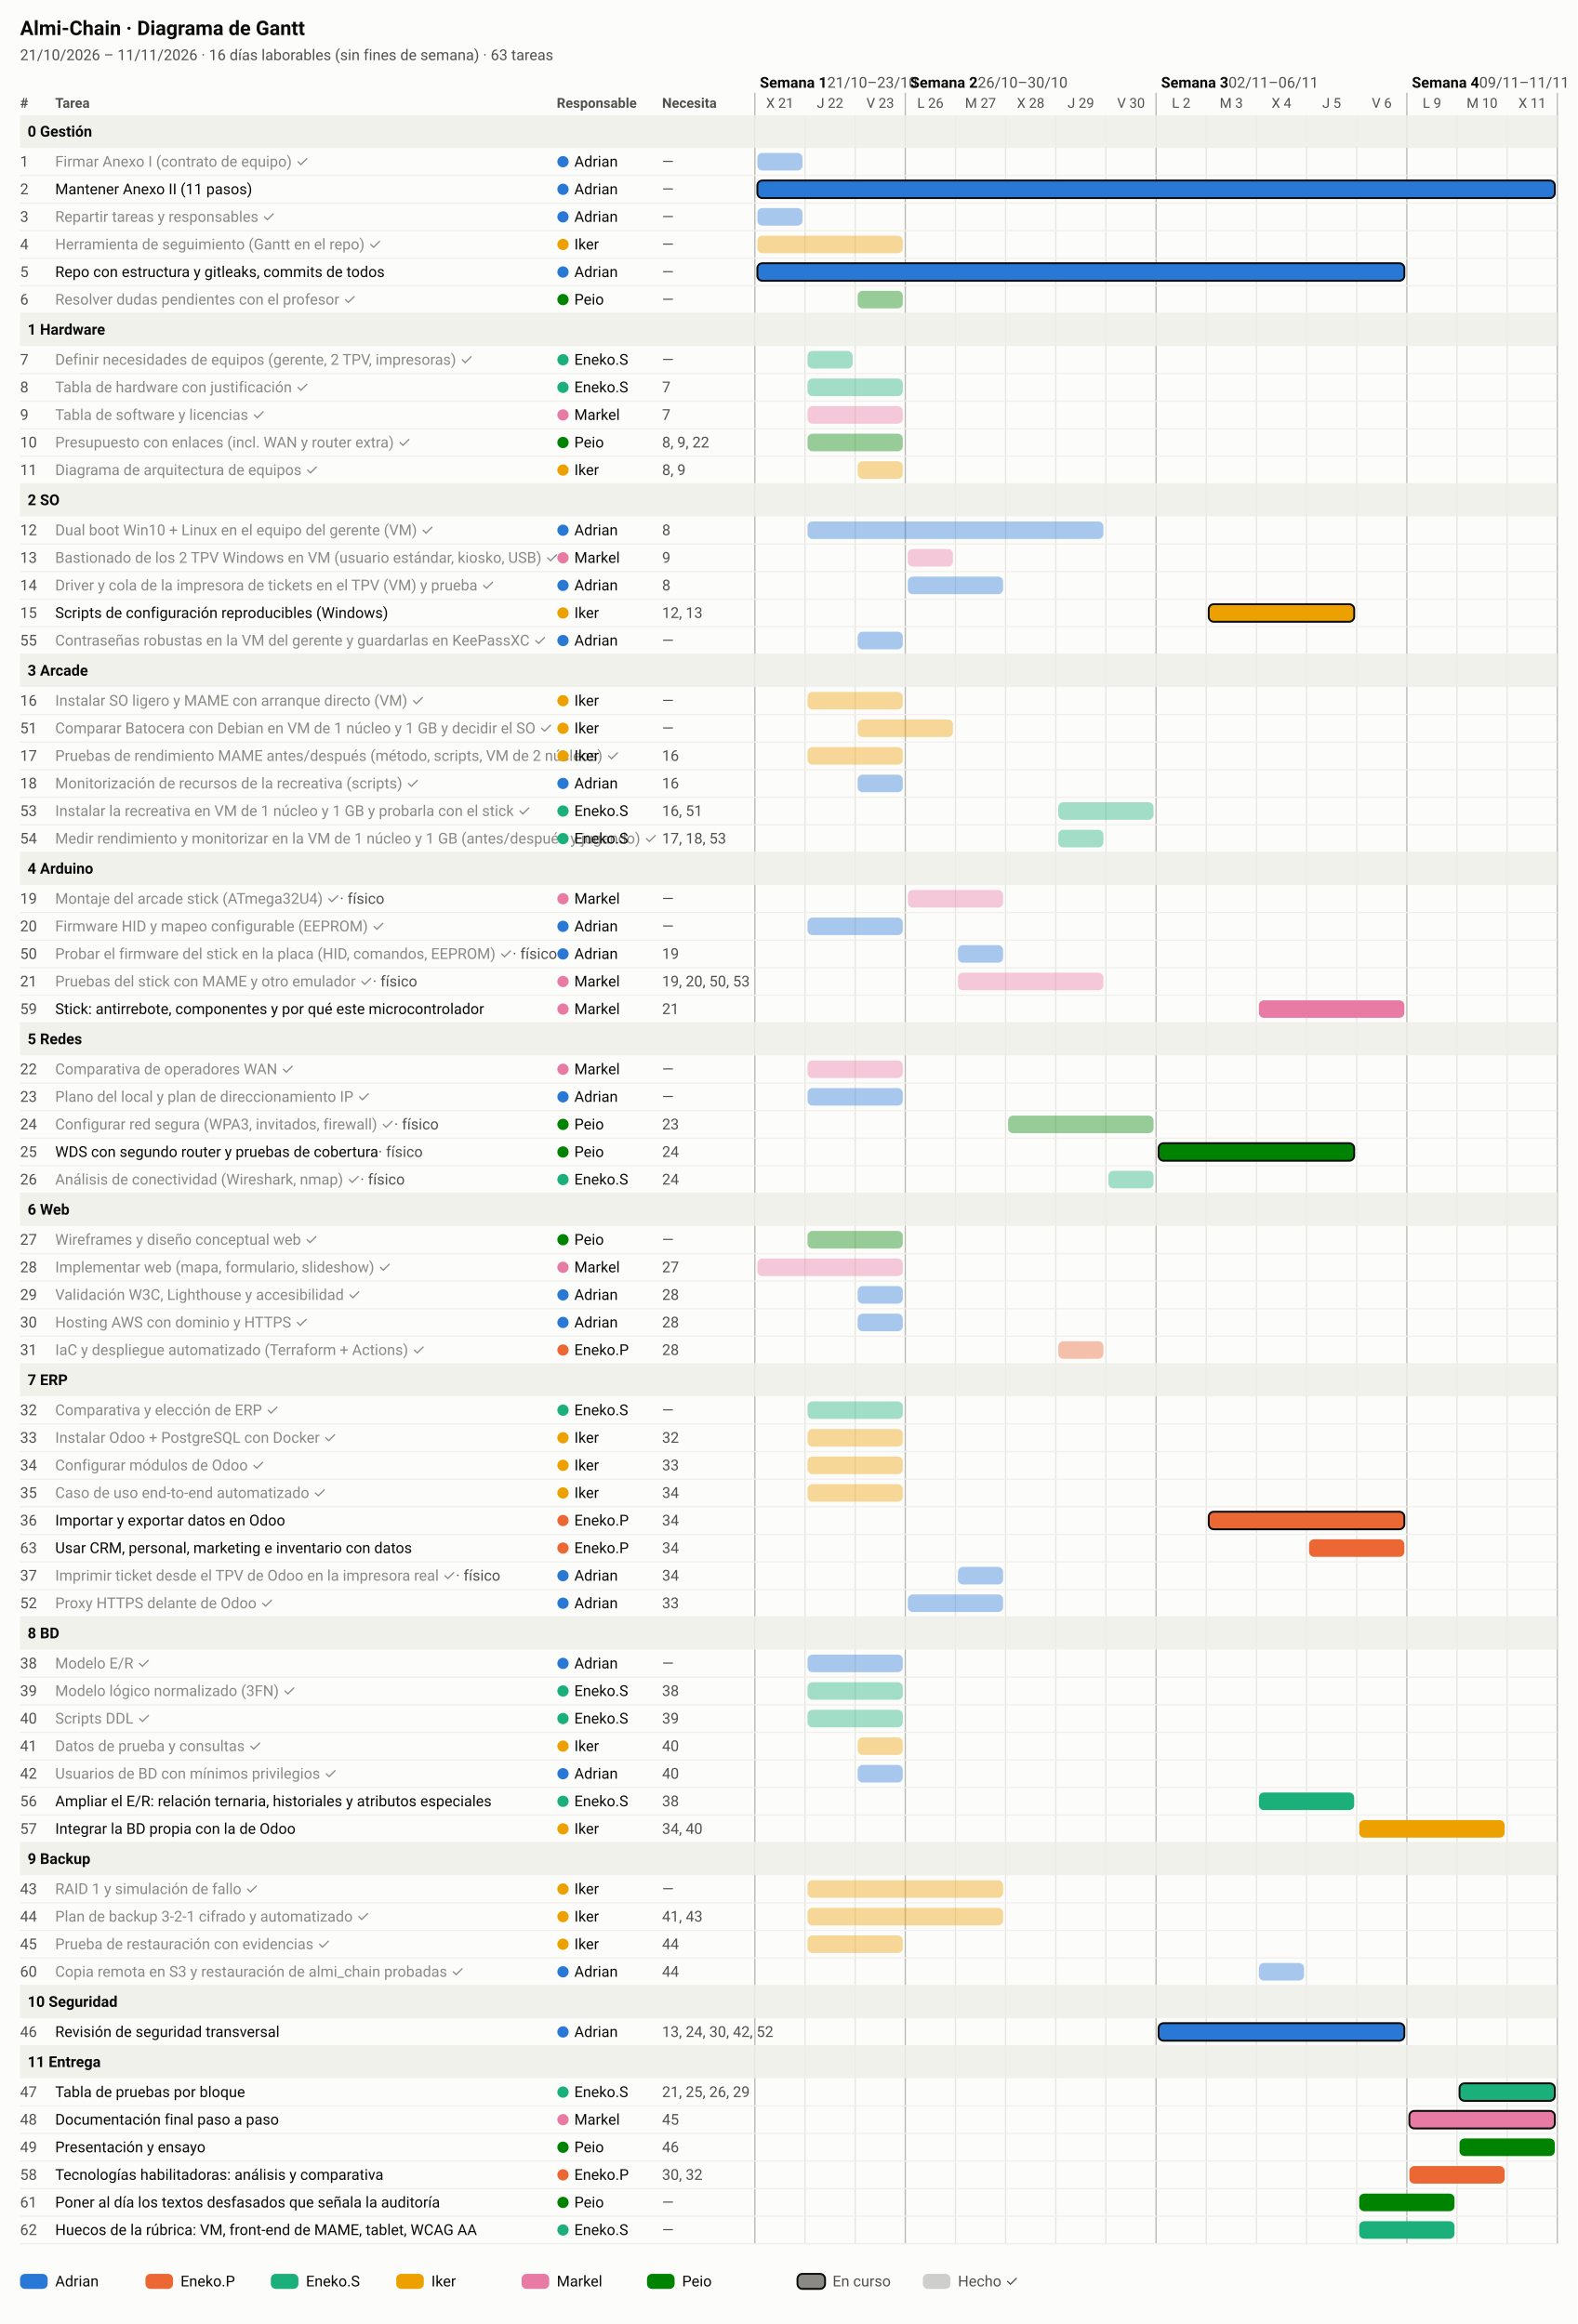
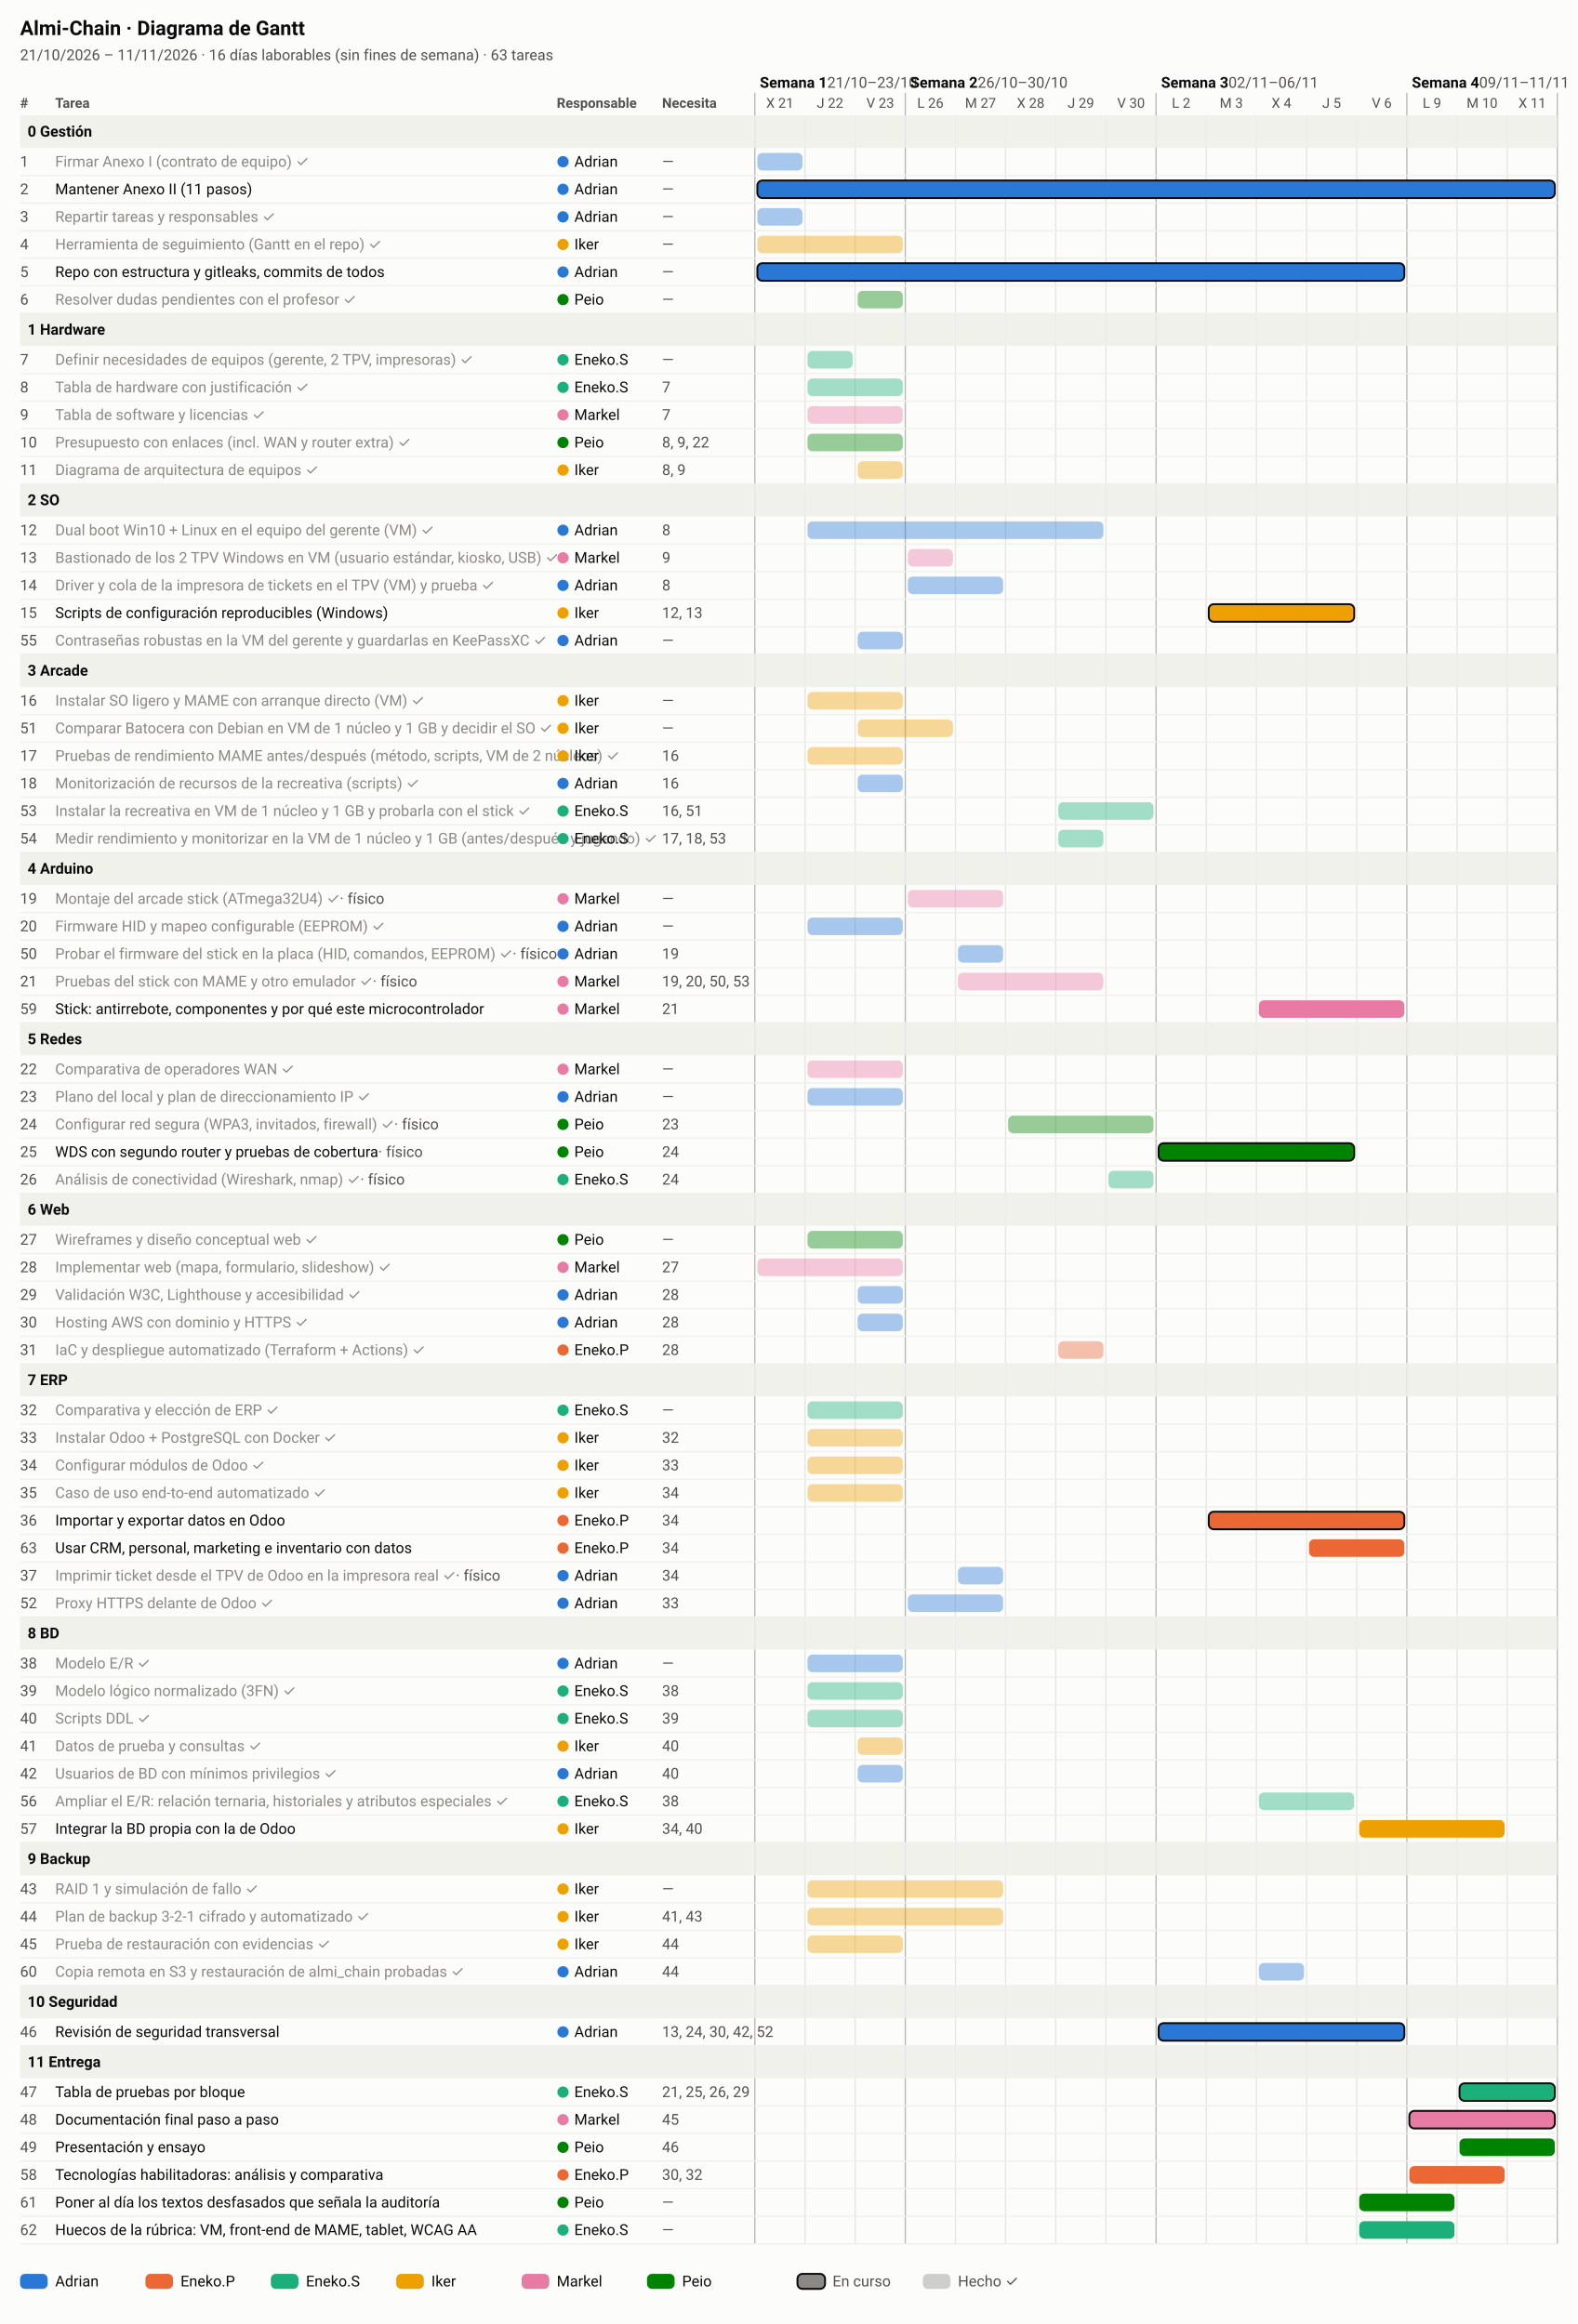
<svg xmlns="http://www.w3.org/2000/svg" width="1258" height="1854" viewBox="0 0 1258 1854" font-family="system-ui, -apple-system, Segoe UI, Roboto, sans-serif" font-size="12">
  <style>.t{fill:#0b0b0b}.s{fill:#52514e}.m{fill:#8a8984}.b{font-weight:600}</style>
  <rect width="1258" height="1854" fill="#fcfcfb" />
  <text x="16" y="28" class="t b" font-size="16">Almi-Chain · Diagrama de Gantt</text>
  <text x="16" y="48" class="s">21/10/2026 – 11/11/2026 · 16 días laborables (sin fines de semana) · 63 tareas</text>
  <text x="606" y="70" class="t b">Semana 1<tspan class="s" font-weight="400"> 21/10–23/10</tspan>
  </text>
  <text x="726" y="70" class="t b">Semana 2<tspan class="s" font-weight="400"> 26/10–30/10</tspan>
  </text>
  <text x="926" y="70" class="t b">Semana 3<tspan class="s" font-weight="400"> 02/11–06/11</tspan>
  </text>
  <text x="1126" y="70" class="t b">Semana 4<tspan class="s" font-weight="400"> 09/11–11/11</tspan>
  </text>
  <text x="622.0" y="86" text-anchor="middle" class="s" font-size="11">X 21</text>
  <text x="662.0" y="86" text-anchor="middle" class="s" font-size="11">J 22</text>
  <text x="702.0" y="86" text-anchor="middle" class="s" font-size="11">V 23</text>
  <text x="742.0" y="86" text-anchor="middle" class="s" font-size="11">L 26</text>
  <text x="782.0" y="86" text-anchor="middle" class="s" font-size="11">M 27</text>
  <text x="822.0" y="86" text-anchor="middle" class="s" font-size="11">X 28</text>
  <text x="862.0" y="86" text-anchor="middle" class="s" font-size="11">J 29</text>
  <text x="902.0" y="86" text-anchor="middle" class="s" font-size="11">V 30</text>
  <text x="942.0" y="86" text-anchor="middle" class="s" font-size="11">L 2</text>
  <text x="982.0" y="86" text-anchor="middle" class="s" font-size="11">M 3</text>
  <text x="1022.0" y="86" text-anchor="middle" class="s" font-size="11">X 4</text>
  <text x="1062.0" y="86" text-anchor="middle" class="s" font-size="11">J 5</text>
  <text x="1102.0" y="86" text-anchor="middle" class="s" font-size="11">V 6</text>
  <text x="1142.0" y="86" text-anchor="middle" class="s" font-size="11">L 9</text>
  <text x="1182.0" y="86" text-anchor="middle" class="s" font-size="11">M 10</text>
  <text x="1222.0" y="86" text-anchor="middle" class="s" font-size="11">X 11</text>
  <text x="16" y="86" class="s b" font-size="11">#</text>
  <text x="44" y="86" class="s b" font-size="11">Tarea</text>
  <text x="444" y="86" class="s b" font-size="11">Responsable</text>
  <text x="528" y="86" class="s b" font-size="11">Necesita</text>
  <line x1="602" y1="74" x2="602" y2="1790" stroke="#b8b7b0" stroke-width="1" />
  <line x1="642" y1="92" x2="642" y2="1790" stroke="#e6e5e0" stroke-width="1" />
  <line x1="682" y1="92" x2="682" y2="1790" stroke="#e6e5e0" stroke-width="1" />
  <line x1="722" y1="74" x2="722" y2="1790" stroke="#b8b7b0" stroke-width="1" />
  <line x1="762" y1="92" x2="762" y2="1790" stroke="#e6e5e0" stroke-width="1" />
  <line x1="802" y1="92" x2="802" y2="1790" stroke="#e6e5e0" stroke-width="1" />
  <line x1="842" y1="92" x2="842" y2="1790" stroke="#e6e5e0" stroke-width="1" />
  <line x1="882" y1="92" x2="882" y2="1790" stroke="#e6e5e0" stroke-width="1" />
  <line x1="922" y1="74" x2="922" y2="1790" stroke="#b8b7b0" stroke-width="1" />
  <line x1="962" y1="92" x2="962" y2="1790" stroke="#e6e5e0" stroke-width="1" />
  <line x1="1002" y1="92" x2="1002" y2="1790" stroke="#e6e5e0" stroke-width="1" />
  <line x1="1042" y1="92" x2="1042" y2="1790" stroke="#e6e5e0" stroke-width="1" />
  <line x1="1082" y1="92" x2="1082" y2="1790" stroke="#e6e5e0" stroke-width="1" />
  <line x1="1122" y1="74" x2="1122" y2="1790" stroke="#b8b7b0" stroke-width="1" />
  <line x1="1162" y1="92" x2="1162" y2="1790" stroke="#e6e5e0" stroke-width="1" />
  <line x1="1202" y1="92" x2="1202" y2="1790" stroke="#e6e5e0" stroke-width="1" />
  <line x1="1242" y1="74" x2="1242" y2="1790" stroke="#b8b7b0" stroke-width="1" />
  <rect x="16" y="92" width="1226" height="26" fill="#efeeea" fill-opacity="0.85" />
  <text x="22" y="109" class="t b">0 Gestión</text>
  <line x1="16" y1="140" x2="1242" y2="140" stroke="#f0efeb" />
  <text x="16" y="133.0" class="s">1</text>
  <text x="44" y="133.0" class="m">Firmar Anexo I (contrato de equipo) ✓</text>
  <circle cx="449" cy="129.0" r="4.5" fill="#2a78d6" />
  <text x="458" y="133.0" class="t">Adrian</text>
  <text x="528" y="133.0" class="s">—</text>
  <rect x="604" y="122" width="36" height="14" rx="4" fill="#2a78d6" fill-opacity="0.4" />
  <line x1="16" y1="162" x2="1242" y2="162" stroke="#f0efeb" />
  <text x="16" y="155.0" class="s">2</text>
  <text x="44" y="155.0" class="t">Mantener Anexo II (11 pasos)</text>
  <circle cx="449" cy="151.0" r="4.5" fill="#2a78d6" />
  <text x="458" y="155.0" class="t">Adrian</text>
  <text x="528" y="155.0" class="s">—</text>
  <rect x="604" y="144" width="636" height="14" rx="4" fill="#2a78d6" stroke="#0b0b0b" stroke-width="1.5" />
  <line x1="16" y1="184" x2="1242" y2="184" stroke="#f0efeb" />
  <text x="16" y="177.0" class="s">3</text>
  <text x="44" y="177.0" class="m">Repartir tareas y responsables ✓</text>
  <circle cx="449" cy="173.0" r="4.5" fill="#2a78d6" />
  <text x="458" y="177.0" class="t">Adrian</text>
  <text x="528" y="177.0" class="s">—</text>
  <rect x="604" y="166" width="36" height="14" rx="4" fill="#2a78d6" fill-opacity="0.4" />
  <line x1="16" y1="206" x2="1242" y2="206" stroke="#f0efeb" />
  <text x="16" y="199.0" class="s">4</text>
  <text x="44" y="199.0" class="m">Herramienta de seguimiento (Gantt en el repo) ✓</text>
  <circle cx="449" cy="195.0" r="4.5" fill="#eda100" />
  <text x="458" y="199.0" class="t">Iker</text>
  <text x="528" y="199.0" class="s">—</text>
  <rect x="604" y="188" width="116" height="14" rx="4" fill="#eda100" fill-opacity="0.4" />
  <line x1="16" y1="228" x2="1242" y2="228" stroke="#f0efeb" />
  <text x="16" y="221.0" class="s">5</text>
  <text x="44" y="221.0" class="t">Repo con estructura y gitleaks, commits de todos</text>
  <circle cx="449" cy="217.0" r="4.5" fill="#2a78d6" />
  <text x="458" y="221.0" class="t">Adrian</text>
  <text x="528" y="221.0" class="s">—</text>
  <rect x="604" y="210" width="516" height="14" rx="4" fill="#2a78d6" stroke="#0b0b0b" stroke-width="1.5" />
  <line x1="16" y1="250" x2="1242" y2="250" stroke="#f0efeb" />
  <text x="16" y="243.0" class="s">6</text>
  <text x="44" y="243.0" class="m">Resolver dudas pendientes con el profesor ✓</text>
  <circle cx="449" cy="239.0" r="4.5" fill="#008300" />
  <text x="458" y="243.0" class="t">Peio</text>
  <text x="528" y="243.0" class="s">—</text>
  <rect x="684" y="232" width="36" height="14" rx="4" fill="#008300" fill-opacity="0.4" />
  <rect x="16" y="250" width="1226" height="26" fill="#efeeea" fill-opacity="0.85" />
  <text x="22" y="267" class="t b">1 Hardware</text>
  <line x1="16" y1="298" x2="1242" y2="298" stroke="#f0efeb" />
  <text x="16" y="291.0" class="s">7</text>
  <text x="44" y="291.0" class="m">Definir necesidades de equipos (gerente, 2 TPV, impresoras) ✓</text>
  <circle cx="449" cy="287.0" r="4.5" fill="#1baf7a" />
  <text x="458" y="291.0" class="t">Eneko.S</text>
  <text x="528" y="291.0" class="s">—</text>
  <rect x="644" y="280" width="36" height="14" rx="4" fill="#1baf7a" fill-opacity="0.4" />
  <line x1="16" y1="320" x2="1242" y2="320" stroke="#f0efeb" />
  <text x="16" y="313.0" class="s">8</text>
  <text x="44" y="313.0" class="m">Tabla de hardware con justificación ✓</text>
  <circle cx="449" cy="309.0" r="4.5" fill="#1baf7a" />
  <text x="458" y="313.0" class="t">Eneko.S</text>
  <text x="528" y="313.0" class="s">7</text>
  <rect x="644" y="302" width="76" height="14" rx="4" fill="#1baf7a" fill-opacity="0.4" />
  <line x1="16" y1="342" x2="1242" y2="342" stroke="#f0efeb" />
  <text x="16" y="335.0" class="s">9</text>
  <text x="44" y="335.0" class="m">Tabla de software y licencias ✓</text>
  <circle cx="449" cy="331.0" r="4.5" fill="#e87ba4" />
  <text x="458" y="335.0" class="t">Markel</text>
  <text x="528" y="335.0" class="s">7</text>
  <rect x="644" y="324" width="76" height="14" rx="4" fill="#e87ba4" fill-opacity="0.4" />
  <line x1="16" y1="364" x2="1242" y2="364" stroke="#f0efeb" />
  <text x="16" y="357.0" class="s">10</text>
  <text x="44" y="357.0" class="m">Presupuesto con enlaces (incl. WAN y router extra) ✓</text>
  <circle cx="449" cy="353.0" r="4.5" fill="#008300" />
  <text x="458" y="357.0" class="t">Peio</text>
  <text x="528" y="357.0" class="s">8, 9, 22</text>
  <rect x="644" y="346" width="76" height="14" rx="4" fill="#008300" fill-opacity="0.4" />
  <line x1="16" y1="386" x2="1242" y2="386" stroke="#f0efeb" />
  <text x="16" y="379.0" class="s">11</text>
  <text x="44" y="379.0" class="m">Diagrama de arquitectura de equipos ✓</text>
  <circle cx="449" cy="375.0" r="4.5" fill="#eda100" />
  <text x="458" y="379.0" class="t">Iker</text>
  <text x="528" y="379.0" class="s">8, 9</text>
  <rect x="684" y="368" width="36" height="14" rx="4" fill="#eda100" fill-opacity="0.4" />
  <rect x="16" y="386" width="1226" height="26" fill="#efeeea" fill-opacity="0.85" />
  <text x="22" y="403" class="t b">2 SO</text>
  <line x1="16" y1="434" x2="1242" y2="434" stroke="#f0efeb" />
  <text x="16" y="427.0" class="s">12</text>
  <text x="44" y="427.0" class="m">Dual boot Win10 + Linux en el equipo del gerente (VM) ✓</text>
  <circle cx="449" cy="423.0" r="4.5" fill="#2a78d6" />
  <text x="458" y="427.0" class="t">Adrian</text>
  <text x="528" y="427.0" class="s">8</text>
  <rect x="644" y="416" width="236" height="14" rx="4" fill="#2a78d6" fill-opacity="0.4" />
  <line x1="16" y1="456" x2="1242" y2="456" stroke="#f0efeb" />
  <text x="16" y="449.0" class="s">13</text>
  <text x="44" y="449.0" class="m">Bastionado de los 2 TPV Windows en VM (usuario estándar, kiosko, USB) ✓</text>
  <circle cx="449" cy="445.0" r="4.5" fill="#e87ba4" />
  <text x="458" y="449.0" class="t">Markel</text>
  <text x="528" y="449.0" class="s">9</text>
  <rect x="724" y="438" width="36" height="14" rx="4" fill="#e87ba4" fill-opacity="0.4" />
  <line x1="16" y1="478" x2="1242" y2="478" stroke="#f0efeb" />
  <text x="16" y="471.0" class="s">14</text>
  <text x="44" y="471.0" class="m">Driver y cola de la impresora de tickets en el TPV (VM) y prueba ✓</text>
  <circle cx="449" cy="467.0" r="4.5" fill="#2a78d6" />
  <text x="458" y="471.0" class="t">Adrian</text>
  <text x="528" y="471.0" class="s">8</text>
  <rect x="724" y="460" width="76" height="14" rx="4" fill="#2a78d6" fill-opacity="0.4" />
  <line x1="16" y1="500" x2="1242" y2="500" stroke="#f0efeb" />
  <text x="16" y="493.0" class="s">15</text>
  <text x="44" y="493.0" class="t">Scripts de configuración reproducibles (Windows)</text>
  <circle cx="449" cy="489.0" r="4.5" fill="#eda100" />
  <text x="458" y="493.0" class="t">Iker</text>
  <text x="528" y="493.0" class="s">12, 13</text>
  <rect x="964" y="482" width="116" height="14" rx="4" fill="#eda100" stroke="#0b0b0b" stroke-width="1.5" />
  <line x1="16" y1="522" x2="1242" y2="522" stroke="#f0efeb" />
  <text x="16" y="515.0" class="s">55</text>
  <text x="44" y="515.0" class="m">Contraseñas robustas en la VM del gerente y guardarlas en KeePassXC ✓</text>
  <circle cx="449" cy="511.0" r="4.5" fill="#2a78d6" />
  <text x="458" y="515.0" class="t">Adrian</text>
  <text x="528" y="515.0" class="s">—</text>
  <rect x="684" y="504" width="36" height="14" rx="4" fill="#2a78d6" fill-opacity="0.4" />
  <rect x="16" y="522" width="1226" height="26" fill="#efeeea" fill-opacity="0.85" />
  <text x="22" y="539" class="t b">3 Arcade</text>
  <line x1="16" y1="570" x2="1242" y2="570" stroke="#f0efeb" />
  <text x="16" y="563.0" class="s">16</text>
  <text x="44" y="563.0" class="m">Instalar SO ligero y MAME con arranque directo (VM) ✓</text>
  <circle cx="449" cy="559.0" r="4.5" fill="#eda100" />
  <text x="458" y="563.0" class="t">Iker</text>
  <text x="528" y="563.0" class="s">—</text>
  <rect x="644" y="552" width="76" height="14" rx="4" fill="#eda100" fill-opacity="0.4" />
  <line x1="16" y1="592" x2="1242" y2="592" stroke="#f0efeb" />
  <text x="16" y="585.0" class="s">51</text>
  <text x="44" y="585.0" class="m">Comparar Batocera con Debian en VM de 1 núcleo y 1 GB y decidir el SO ✓</text>
  <circle cx="449" cy="581.0" r="4.5" fill="#eda100" />
  <text x="458" y="585.0" class="t">Iker</text>
  <text x="528" y="585.0" class="s">—</text>
  <rect x="684" y="574" width="76" height="14" rx="4" fill="#eda100" fill-opacity="0.4" />
  <line x1="16" y1="614" x2="1242" y2="614" stroke="#f0efeb" />
  <text x="16" y="607.0" class="s">17</text>
  <text x="44" y="607.0" class="m">Pruebas de rendimiento MAME antes/después (método, scripts, VM de 2 núcleos) ✓</text>
  <circle cx="449" cy="603.0" r="4.5" fill="#eda100" />
  <text x="458" y="607.0" class="t">Iker</text>
  <text x="528" y="607.0" class="s">16</text>
  <rect x="644" y="596" width="76" height="14" rx="4" fill="#eda100" fill-opacity="0.4" />
  <line x1="16" y1="636" x2="1242" y2="636" stroke="#f0efeb" />
  <text x="16" y="629.0" class="s">18</text>
  <text x="44" y="629.0" class="m">Monitorización de recursos de la recreativa (scripts) ✓</text>
  <circle cx="449" cy="625.0" r="4.5" fill="#2a78d6" />
  <text x="458" y="629.0" class="t">Adrian</text>
  <text x="528" y="629.0" class="s">16</text>
  <rect x="684" y="618" width="36" height="14" rx="4" fill="#2a78d6" fill-opacity="0.4" />
  <line x1="16" y1="658" x2="1242" y2="658" stroke="#f0efeb" />
  <text x="16" y="651.0" class="s">53</text>
  <text x="44" y="651.0" class="m">Instalar la recreativa en VM de 1 núcleo y 1 GB y probarla con el stick ✓</text>
  <circle cx="449" cy="647.0" r="4.5" fill="#1baf7a" />
  <text x="458" y="651.0" class="t">Eneko.S</text>
  <text x="528" y="651.0" class="s">16, 51</text>
  <rect x="844" y="640" width="76" height="14" rx="4" fill="#1baf7a" fill-opacity="0.4" />
  <line x1="16" y1="680" x2="1242" y2="680" stroke="#f0efeb" />
  <text x="16" y="673.0" class="s">54</text>
  <text x="44" y="673.0" class="m">Medir rendimiento y monitorizar en la VM de 1 núcleo y 1 GB (antes/después y jugando) ✓</text>
  <circle cx="449" cy="669.0" r="4.5" fill="#1baf7a" />
  <text x="458" y="673.0" class="t">Eneko.S</text>
  <text x="528" y="673.0" class="s">17, 18, 53</text>
  <rect x="844" y="662" width="36" height="14" rx="4" fill="#1baf7a" fill-opacity="0.4" />
  <rect x="16" y="680" width="1226" height="26" fill="#efeeea" fill-opacity="0.85" />
  <text x="22" y="697" class="t b">4 Arduino</text>
  <line x1="16" y1="728" x2="1242" y2="728" stroke="#f0efeb" />
  <text x="16" y="721.0" class="s">19</text>
  <text x="44" y="721.0" class="m">Montaje del arcade stick (ATmega32U4) ✓<tspan class="s"> · físico</tspan>
  </text>
  <circle cx="449" cy="717.0" r="4.5" fill="#e87ba4" />
  <text x="458" y="721.0" class="t">Markel</text>
  <text x="528" y="721.0" class="s">—</text>
  <rect x="724" y="710" width="76" height="14" rx="4" fill="#e87ba4" fill-opacity="0.4" />
  <line x1="16" y1="750" x2="1242" y2="750" stroke="#f0efeb" />
  <text x="16" y="743.0" class="s">20</text>
  <text x="44" y="743.0" class="m">Firmware HID y mapeo configurable (EEPROM) ✓</text>
  <circle cx="449" cy="739.0" r="4.5" fill="#2a78d6" />
  <text x="458" y="743.0" class="t">Adrian</text>
  <text x="528" y="743.0" class="s">—</text>
  <rect x="644" y="732" width="76" height="14" rx="4" fill="#2a78d6" fill-opacity="0.4" />
  <line x1="16" y1="772" x2="1242" y2="772" stroke="#f0efeb" />
  <text x="16" y="765.0" class="s">50</text>
  <text x="44" y="765.0" class="m">Probar el firmware del stick en la placa (HID, comandos, EEPROM) ✓<tspan class="s"> · físico</tspan>
  </text>
  <circle cx="449" cy="761.0" r="4.5" fill="#2a78d6" />
  <text x="458" y="765.0" class="t">Adrian</text>
  <text x="528" y="765.0" class="s">19</text>
  <rect x="764" y="754" width="36" height="14" rx="4" fill="#2a78d6" fill-opacity="0.4" />
  <line x1="16" y1="794" x2="1242" y2="794" stroke="#f0efeb" />
  <text x="16" y="787.0" class="s">21</text>
  <text x="44" y="787.0" class="m">Pruebas del stick con MAME y otro emulador ✓<tspan class="s"> · físico</tspan>
  </text>
  <circle cx="449" cy="783.0" r="4.5" fill="#e87ba4" />
  <text x="458" y="787.0" class="t">Markel</text>
  <text x="528" y="787.0" class="s">19, 20, 50, 53</text>
  <rect x="764" y="776" width="116" height="14" rx="4" fill="#e87ba4" fill-opacity="0.4" />
  <line x1="16" y1="816" x2="1242" y2="816" stroke="#f0efeb" />
  <text x="16" y="809.0" class="s">59</text>
  <text x="44" y="809.0" class="t">Stick: antirrebote, componentes y por qué este microcontrolador</text>
  <circle cx="449" cy="805.0" r="4.5" fill="#e87ba4" />
  <text x="458" y="809.0" class="t">Markel</text>
  <text x="528" y="809.0" class="s">21</text>
  <rect x="1004" y="798" width="116" height="14" rx="4" fill="#e87ba4" />
  <rect x="16" y="816" width="1226" height="26" fill="#efeeea" fill-opacity="0.85" />
  <text x="22" y="833" class="t b">5 Redes</text>
  <line x1="16" y1="864" x2="1242" y2="864" stroke="#f0efeb" />
  <text x="16" y="857.0" class="s">22</text>
  <text x="44" y="857.0" class="m">Comparativa de operadores WAN ✓</text>
  <circle cx="449" cy="853.0" r="4.5" fill="#e87ba4" />
  <text x="458" y="857.0" class="t">Markel</text>
  <text x="528" y="857.0" class="s">—</text>
  <rect x="644" y="846" width="76" height="14" rx="4" fill="#e87ba4" fill-opacity="0.4" />
  <line x1="16" y1="886" x2="1242" y2="886" stroke="#f0efeb" />
  <text x="16" y="879.0" class="s">23</text>
  <text x="44" y="879.0" class="m">Plano del local y plan de direccionamiento IP ✓</text>
  <circle cx="449" cy="875.0" r="4.5" fill="#2a78d6" />
  <text x="458" y="879.0" class="t">Adrian</text>
  <text x="528" y="879.0" class="s">—</text>
  <rect x="644" y="868" width="76" height="14" rx="4" fill="#2a78d6" fill-opacity="0.4" />
  <line x1="16" y1="908" x2="1242" y2="908" stroke="#f0efeb" />
  <text x="16" y="901.0" class="s">24</text>
  <text x="44" y="901.0" class="m">Configurar red segura (WPA3, invitados, firewall) ✓<tspan class="s"> · físico</tspan>
  </text>
  <circle cx="449" cy="897.0" r="4.5" fill="#008300" />
  <text x="458" y="901.0" class="t">Peio</text>
  <text x="528" y="901.0" class="s">23</text>
  <rect x="804" y="890" width="116" height="14" rx="4" fill="#008300" fill-opacity="0.4" />
  <line x1="16" y1="930" x2="1242" y2="930" stroke="#f0efeb" />
  <text x="16" y="923.0" class="s">25</text>
  <text x="44" y="923.0" class="t">WDS con segundo router y pruebas de cobertura<tspan class="s"> · físico</tspan>
  </text>
  <circle cx="449" cy="919.0" r="4.5" fill="#008300" />
  <text x="458" y="923.0" class="t">Peio</text>
  <text x="528" y="923.0" class="s">24</text>
  <rect x="924" y="912" width="156" height="14" rx="4" fill="#008300" stroke="#0b0b0b" stroke-width="1.5" />
  <line x1="16" y1="952" x2="1242" y2="952" stroke="#f0efeb" />
  <text x="16" y="945.0" class="s">26</text>
  <text x="44" y="945.0" class="m">Análisis de conectividad (Wireshark, nmap) ✓<tspan class="s"> · físico</tspan>
  </text>
  <circle cx="449" cy="941.0" r="4.5" fill="#1baf7a" />
  <text x="458" y="945.0" class="t">Eneko.S</text>
  <text x="528" y="945.0" class="s">24</text>
  <rect x="884" y="934" width="36" height="14" rx="4" fill="#1baf7a" fill-opacity="0.4" />
  <rect x="16" y="952" width="1226" height="26" fill="#efeeea" fill-opacity="0.85" />
  <text x="22" y="969" class="t b">6 Web</text>
  <line x1="16" y1="1000" x2="1242" y2="1000" stroke="#f0efeb" />
  <text x="16" y="993.0" class="s">27</text>
  <text x="44" y="993.0" class="m">Wireframes y diseño conceptual web ✓</text>
  <circle cx="449" cy="989.0" r="4.5" fill="#008300" />
  <text x="458" y="993.0" class="t">Peio</text>
  <text x="528" y="993.0" class="s">—</text>
  <rect x="644" y="982" width="76" height="14" rx="4" fill="#008300" fill-opacity="0.4" />
  <line x1="16" y1="1022" x2="1242" y2="1022" stroke="#f0efeb" />
  <text x="16" y="1015.0" class="s">28</text>
  <text x="44" y="1015.0" class="m">Implementar web (mapa, formulario, slideshow) ✓</text>
  <circle cx="449" cy="1011.0" r="4.5" fill="#e87ba4" />
  <text x="458" y="1015.0" class="t">Markel</text>
  <text x="528" y="1015.0" class="s">27</text>
  <rect x="604" y="1004" width="116" height="14" rx="4" fill="#e87ba4" fill-opacity="0.4" />
  <line x1="16" y1="1044" x2="1242" y2="1044" stroke="#f0efeb" />
  <text x="16" y="1037.0" class="s">29</text>
  <text x="44" y="1037.0" class="m">Validación W3C, Lighthouse y accesibilidad ✓</text>
  <circle cx="449" cy="1033.0" r="4.5" fill="#2a78d6" />
  <text x="458" y="1037.0" class="t">Adrian</text>
  <text x="528" y="1037.0" class="s">28</text>
  <rect x="684" y="1026" width="36" height="14" rx="4" fill="#2a78d6" fill-opacity="0.4" />
  <line x1="16" y1="1066" x2="1242" y2="1066" stroke="#f0efeb" />
  <text x="16" y="1059.0" class="s">30</text>
  <text x="44" y="1059.0" class="m">Hosting AWS con dominio y HTTPS ✓</text>
  <circle cx="449" cy="1055.0" r="4.5" fill="#2a78d6" />
  <text x="458" y="1059.0" class="t">Adrian</text>
  <text x="528" y="1059.0" class="s">28</text>
  <rect x="684" y="1048" width="36" height="14" rx="4" fill="#2a78d6" fill-opacity="0.4" />
  <line x1="16" y1="1088" x2="1242" y2="1088" stroke="#f0efeb" />
  <text x="16" y="1081.0" class="s">31</text>
  <text x="44" y="1081.0" class="m">IaC y despliegue automatizado (Terraform + Actions) ✓</text>
  <circle cx="449" cy="1077.0" r="4.5" fill="#eb6834" />
  <text x="458" y="1081.0" class="t">Eneko.P</text>
  <text x="528" y="1081.0" class="s">28</text>
  <rect x="844" y="1070" width="36" height="14" rx="4" fill="#eb6834" fill-opacity="0.4" />
  <rect x="16" y="1088" width="1226" height="26" fill="#efeeea" fill-opacity="0.85" />
  <text x="22" y="1105" class="t b">7 ERP</text>
  <line x1="16" y1="1136" x2="1242" y2="1136" stroke="#f0efeb" />
  <text x="16" y="1129.0" class="s">32</text>
  <text x="44" y="1129.0" class="m">Comparativa y elección de ERP ✓</text>
  <circle cx="449" cy="1125.0" r="4.5" fill="#1baf7a" />
  <text x="458" y="1129.0" class="t">Eneko.S</text>
  <text x="528" y="1129.0" class="s">—</text>
  <rect x="644" y="1118" width="76" height="14" rx="4" fill="#1baf7a" fill-opacity="0.4" />
  <line x1="16" y1="1158" x2="1242" y2="1158" stroke="#f0efeb" />
  <text x="16" y="1151.0" class="s">33</text>
  <text x="44" y="1151.0" class="m">Instalar Odoo + PostgreSQL con Docker ✓</text>
  <circle cx="449" cy="1147.0" r="4.5" fill="#eda100" />
  <text x="458" y="1151.0" class="t">Iker</text>
  <text x="528" y="1151.0" class="s">32</text>
  <rect x="644" y="1140" width="76" height="14" rx="4" fill="#eda100" fill-opacity="0.4" />
  <line x1="16" y1="1180" x2="1242" y2="1180" stroke="#f0efeb" />
  <text x="16" y="1173.0" class="s">34</text>
  <text x="44" y="1173.0" class="m">Configurar módulos de Odoo ✓</text>
  <circle cx="449" cy="1169.0" r="4.5" fill="#eda100" />
  <text x="458" y="1173.0" class="t">Iker</text>
  <text x="528" y="1173.0" class="s">33</text>
  <rect x="644" y="1162" width="76" height="14" rx="4" fill="#eda100" fill-opacity="0.4" />
  <line x1="16" y1="1202" x2="1242" y2="1202" stroke="#f0efeb" />
  <text x="16" y="1195.0" class="s">35</text>
  <text x="44" y="1195.0" class="m">Caso de uso end-to-end automatizado ✓</text>
  <circle cx="449" cy="1191.0" r="4.5" fill="#eda100" />
  <text x="458" y="1195.0" class="t">Iker</text>
  <text x="528" y="1195.0" class="s">34</text>
  <rect x="644" y="1184" width="76" height="14" rx="4" fill="#eda100" fill-opacity="0.4" />
  <line x1="16" y1="1224" x2="1242" y2="1224" stroke="#f0efeb" />
  <text x="16" y="1217.0" class="s">36</text>
  <text x="44" y="1217.0" class="t">Importar y exportar datos en Odoo</text>
  <circle cx="449" cy="1213.0" r="4.5" fill="#eb6834" />
  <text x="458" y="1217.0" class="t">Eneko.P</text>
  <text x="528" y="1217.0" class="s">34</text>
  <rect x="964" y="1206" width="156" height="14" rx="4" fill="#eb6834" stroke="#0b0b0b" stroke-width="1.5" />
  <line x1="16" y1="1246" x2="1242" y2="1246" stroke="#f0efeb" />
  <text x="16" y="1239.0" class="s">63</text>
  <text x="44" y="1239.0" class="t">Usar CRM, personal, marketing e inventario con datos</text>
  <circle cx="449" cy="1235.0" r="4.5" fill="#eb6834" />
  <text x="458" y="1239.0" class="t">Eneko.P</text>
  <text x="528" y="1239.0" class="s">34</text>
  <rect x="1044" y="1228" width="76" height="14" rx="4" fill="#eb6834" />
  <line x1="16" y1="1268" x2="1242" y2="1268" stroke="#f0efeb" />
  <text x="16" y="1261.0" class="s">37</text>
  <text x="44" y="1261.0" class="m">Imprimir ticket desde el TPV de Odoo en la impresora real ✓<tspan class="s"> · físico</tspan>
  </text>
  <circle cx="449" cy="1257.0" r="4.5" fill="#2a78d6" />
  <text x="458" y="1261.0" class="t">Adrian</text>
  <text x="528" y="1261.0" class="s">34</text>
  <rect x="764" y="1250" width="36" height="14" rx="4" fill="#2a78d6" fill-opacity="0.4" />
  <line x1="16" y1="1290" x2="1242" y2="1290" stroke="#f0efeb" />
  <text x="16" y="1283.0" class="s">52</text>
  <text x="44" y="1283.0" class="m">Proxy HTTPS delante de Odoo ✓</text>
  <circle cx="449" cy="1279.0" r="4.5" fill="#2a78d6" />
  <text x="458" y="1283.0" class="t">Adrian</text>
  <text x="528" y="1283.0" class="s">33</text>
  <rect x="724" y="1272" width="76" height="14" rx="4" fill="#2a78d6" fill-opacity="0.4" />
  <rect x="16" y="1290" width="1226" height="26" fill="#efeeea" fill-opacity="0.85" />
  <text x="22" y="1307" class="t b">8 BD</text>
  <line x1="16" y1="1338" x2="1242" y2="1338" stroke="#f0efeb" />
  <text x="16" y="1331.0" class="s">38</text>
  <text x="44" y="1331.0" class="m">Modelo E/R ✓</text>
  <circle cx="449" cy="1327.0" r="4.5" fill="#2a78d6" />
  <text x="458" y="1331.0" class="t">Adrian</text>
  <text x="528" y="1331.0" class="s">—</text>
  <rect x="644" y="1320" width="76" height="14" rx="4" fill="#2a78d6" fill-opacity="0.4" />
  <line x1="16" y1="1360" x2="1242" y2="1360" stroke="#f0efeb" />
  <text x="16" y="1353.0" class="s">39</text>
  <text x="44" y="1353.0" class="m">Modelo lógico normalizado (3FN) ✓</text>
  <circle cx="449" cy="1349.0" r="4.5" fill="#1baf7a" />
  <text x="458" y="1353.0" class="t">Eneko.S</text>
  <text x="528" y="1353.0" class="s">38</text>
  <rect x="644" y="1342" width="76" height="14" rx="4" fill="#1baf7a" fill-opacity="0.4" />
  <line x1="16" y1="1382" x2="1242" y2="1382" stroke="#f0efeb" />
  <text x="16" y="1375.0" class="s">40</text>
  <text x="44" y="1375.0" class="m">Scripts DDL ✓</text>
  <circle cx="449" cy="1371.0" r="4.5" fill="#1baf7a" />
  <text x="458" y="1375.0" class="t">Eneko.S</text>
  <text x="528" y="1375.0" class="s">39</text>
  <rect x="644" y="1364" width="76" height="14" rx="4" fill="#1baf7a" fill-opacity="0.4" />
  <line x1="16" y1="1404" x2="1242" y2="1404" stroke="#f0efeb" />
  <text x="16" y="1397.0" class="s">41</text>
  <text x="44" y="1397.0" class="m">Datos de prueba y consultas ✓</text>
  <circle cx="449" cy="1393.0" r="4.5" fill="#eda100" />
  <text x="458" y="1397.0" class="t">Iker</text>
  <text x="528" y="1397.0" class="s">40</text>
  <rect x="684" y="1386" width="36" height="14" rx="4" fill="#eda100" fill-opacity="0.4" />
  <line x1="16" y1="1426" x2="1242" y2="1426" stroke="#f0efeb" />
  <text x="16" y="1419.0" class="s">42</text>
  <text x="44" y="1419.0" class="m">Usuarios de BD con mínimos privilegios ✓</text>
  <circle cx="449" cy="1415.0" r="4.5" fill="#2a78d6" />
  <text x="458" y="1419.0" class="t">Adrian</text>
  <text x="528" y="1419.0" class="s">40</text>
  <rect x="684" y="1408" width="36" height="14" rx="4" fill="#2a78d6" fill-opacity="0.4" />
  <line x1="16" y1="1448" x2="1242" y2="1448" stroke="#f0efeb" />
  <text x="16" y="1441.0" class="s">56</text>
-   <text x="44" y="1441.0" class="t">Ampliar el E/R: relación ternaria, historiales y atributos especiales</text>
+   <text x="44" y="1441.0" class="m">Ampliar el E/R: relación ternaria, historiales y atributos especiales ✓</text>
  <circle cx="449" cy="1437.0" r="4.5" fill="#1baf7a" />
  <text x="458" y="1441.0" class="t">Eneko.S</text>
  <text x="528" y="1441.0" class="s">38</text>
-   <rect x="1004" y="1430" width="76" height="14" rx="4" fill="#1baf7a" />
+   <rect x="1004" y="1430" width="76" height="14" rx="4" fill="#1baf7a" fill-opacity="0.4" />
  <line x1="16" y1="1470" x2="1242" y2="1470" stroke="#f0efeb" />
  <text x="16" y="1463.0" class="s">57</text>
  <text x="44" y="1463.0" class="t">Integrar la BD propia con la de Odoo</text>
  <circle cx="449" cy="1459.0" r="4.5" fill="#eda100" />
  <text x="458" y="1463.0" class="t">Iker</text>
  <text x="528" y="1463.0" class="s">34, 40</text>
  <rect x="1084" y="1452" width="116" height="14" rx="4" fill="#eda100" />
  <rect x="16" y="1470" width="1226" height="26" fill="#efeeea" fill-opacity="0.85" />
  <text x="22" y="1487" class="t b">9 Backup</text>
  <line x1="16" y1="1518" x2="1242" y2="1518" stroke="#f0efeb" />
  <text x="16" y="1511.0" class="s">43</text>
  <text x="44" y="1511.0" class="m">RAID 1 y simulación de fallo ✓</text>
  <circle cx="449" cy="1507.0" r="4.5" fill="#eda100" />
  <text x="458" y="1511.0" class="t">Iker</text>
  <text x="528" y="1511.0" class="s">—</text>
  <rect x="644" y="1500" width="156" height="14" rx="4" fill="#eda100" fill-opacity="0.4" />
  <line x1="16" y1="1540" x2="1242" y2="1540" stroke="#f0efeb" />
  <text x="16" y="1533.0" class="s">44</text>
  <text x="44" y="1533.0" class="m">Plan de backup 3-2-1 cifrado y automatizado ✓</text>
  <circle cx="449" cy="1529.0" r="4.5" fill="#eda100" />
  <text x="458" y="1533.0" class="t">Iker</text>
  <text x="528" y="1533.0" class="s">41, 43</text>
  <rect x="644" y="1522" width="156" height="14" rx="4" fill="#eda100" fill-opacity="0.4" />
  <line x1="16" y1="1562" x2="1242" y2="1562" stroke="#f0efeb" />
  <text x="16" y="1555.0" class="s">45</text>
  <text x="44" y="1555.0" class="m">Prueba de restauración con evidencias ✓</text>
  <circle cx="449" cy="1551.0" r="4.5" fill="#eda100" />
  <text x="458" y="1555.0" class="t">Iker</text>
  <text x="528" y="1555.0" class="s">44</text>
  <rect x="644" y="1544" width="76" height="14" rx="4" fill="#eda100" fill-opacity="0.4" />
  <line x1="16" y1="1584" x2="1242" y2="1584" stroke="#f0efeb" />
  <text x="16" y="1577.0" class="s">60</text>
  <text x="44" y="1577.0" class="m">Copia remota en S3 y restauración de almi_chain probadas ✓</text>
  <circle cx="449" cy="1573.0" r="4.5" fill="#2a78d6" />
  <text x="458" y="1577.0" class="t">Adrian</text>
  <text x="528" y="1577.0" class="s">44</text>
  <rect x="1004" y="1566" width="36" height="14" rx="4" fill="#2a78d6" fill-opacity="0.4" />
  <rect x="16" y="1584" width="1226" height="26" fill="#efeeea" fill-opacity="0.85" />
  <text x="22" y="1601" class="t b">10 Seguridad</text>
  <line x1="16" y1="1632" x2="1242" y2="1632" stroke="#f0efeb" />
  <text x="16" y="1625.0" class="s">46</text>
  <text x="44" y="1625.0" class="t">Revisión de seguridad transversal</text>
  <circle cx="449" cy="1621.0" r="4.5" fill="#2a78d6" />
  <text x="458" y="1625.0" class="t">Adrian</text>
  <text x="528" y="1625.0" class="s">13, 24, 30, 42, 52</text>
  <rect x="924" y="1614" width="196" height="14" rx="4" fill="#2a78d6" stroke="#0b0b0b" stroke-width="1.5" />
  <rect x="16" y="1632" width="1226" height="26" fill="#efeeea" fill-opacity="0.85" />
  <text x="22" y="1649" class="t b">11 Entrega</text>
  <line x1="16" y1="1680" x2="1242" y2="1680" stroke="#f0efeb" />
  <text x="16" y="1673.0" class="s">47</text>
  <text x="44" y="1673.0" class="t">Tabla de pruebas por bloque</text>
  <circle cx="449" cy="1669.0" r="4.5" fill="#1baf7a" />
  <text x="458" y="1673.0" class="t">Eneko.S</text>
  <text x="528" y="1673.0" class="s">21, 25, 26, 29</text>
  <rect x="1164" y="1662" width="76" height="14" rx="4" fill="#1baf7a" stroke="#0b0b0b" stroke-width="1.5" />
  <line x1="16" y1="1702" x2="1242" y2="1702" stroke="#f0efeb" />
  <text x="16" y="1695.0" class="s">48</text>
  <text x="44" y="1695.0" class="t">Documentación final paso a paso</text>
  <circle cx="449" cy="1691.0" r="4.5" fill="#e87ba4" />
  <text x="458" y="1695.0" class="t">Markel</text>
  <text x="528" y="1695.0" class="s">45</text>
  <rect x="1124" y="1684" width="116" height="14" rx="4" fill="#e87ba4" stroke="#0b0b0b" stroke-width="1.5" />
  <line x1="16" y1="1724" x2="1242" y2="1724" stroke="#f0efeb" />
  <text x="16" y="1717.0" class="s">49</text>
  <text x="44" y="1717.0" class="t">Presentación y ensayo</text>
  <circle cx="449" cy="1713.0" r="4.5" fill="#008300" />
  <text x="458" y="1717.0" class="t">Peio</text>
  <text x="528" y="1717.0" class="s">46</text>
  <rect x="1164" y="1706" width="76" height="14" rx="4" fill="#008300" />
  <line x1="16" y1="1746" x2="1242" y2="1746" stroke="#f0efeb" />
  <text x="16" y="1739.0" class="s">58</text>
  <text x="44" y="1739.0" class="t">Tecnologías habilitadoras: análisis y comparativa</text>
  <circle cx="449" cy="1735.0" r="4.5" fill="#eb6834" />
  <text x="458" y="1739.0" class="t">Eneko.P</text>
  <text x="528" y="1739.0" class="s">30, 32</text>
  <rect x="1124" y="1728" width="76" height="14" rx="4" fill="#eb6834" />
  <line x1="16" y1="1768" x2="1242" y2="1768" stroke="#f0efeb" />
  <text x="16" y="1761.0" class="s">61</text>
  <text x="44" y="1761.0" class="t">Poner al día los textos desfasados que señala la auditoría</text>
  <circle cx="449" cy="1757.0" r="4.5" fill="#008300" />
  <text x="458" y="1761.0" class="t">Peio</text>
  <text x="528" y="1761.0" class="s">—</text>
  <rect x="1084" y="1750" width="76" height="14" rx="4" fill="#008300" />
  <line x1="16" y1="1790" x2="1242" y2="1790" stroke="#f0efeb" />
  <text x="16" y="1783.0" class="s">62</text>
  <text x="44" y="1783.0" class="t">Huecos de la rúbrica: VM, front-end de MAME, tablet, WCAG AA</text>
  <circle cx="449" cy="1779.0" r="4.5" fill="#1baf7a" />
  <text x="458" y="1783.0" class="t">Eneko.S</text>
  <text x="528" y="1783.0" class="s">—</text>
  <rect x="1084" y="1772" width="76" height="14" rx="4" fill="#1baf7a" />
  <rect x="16" y="1814" width="22" height="12" rx="4" fill="#2a78d6" />
  <text x="44" y="1824" class="t">Adrian</text>
  <rect x="116" y="1814" width="22" height="12" rx="4" fill="#eb6834" />
  <text x="144" y="1824" class="t">Eneko.P</text>
  <rect x="216" y="1814" width="22" height="12" rx="4" fill="#1baf7a" />
  <text x="244" y="1824" class="t">Eneko.S</text>
  <rect x="316" y="1814" width="22" height="12" rx="4" fill="#eda100" />
  <text x="344" y="1824" class="t">Iker</text>
  <rect x="416" y="1814" width="22" height="12" rx="4" fill="#e87ba4" />
  <text x="444" y="1824" class="t">Markel</text>
  <rect x="516" y="1814" width="22" height="12" rx="4" fill="#008300" />
  <text x="544" y="1824" class="t">Peio</text>
  <rect x="636" y="1814" width="22" height="12" rx="4" fill="#8a8984" stroke="#0b0b0b" stroke-width="1.5" />
  <text x="664" y="1824" class="s">En curso</text>
  <rect x="736" y="1814" width="22" height="12" rx="4" fill="#8a8984" fill-opacity="0.4" />
  <text x="764" y="1824" class="s">Hecho ✓</text>
</svg>
